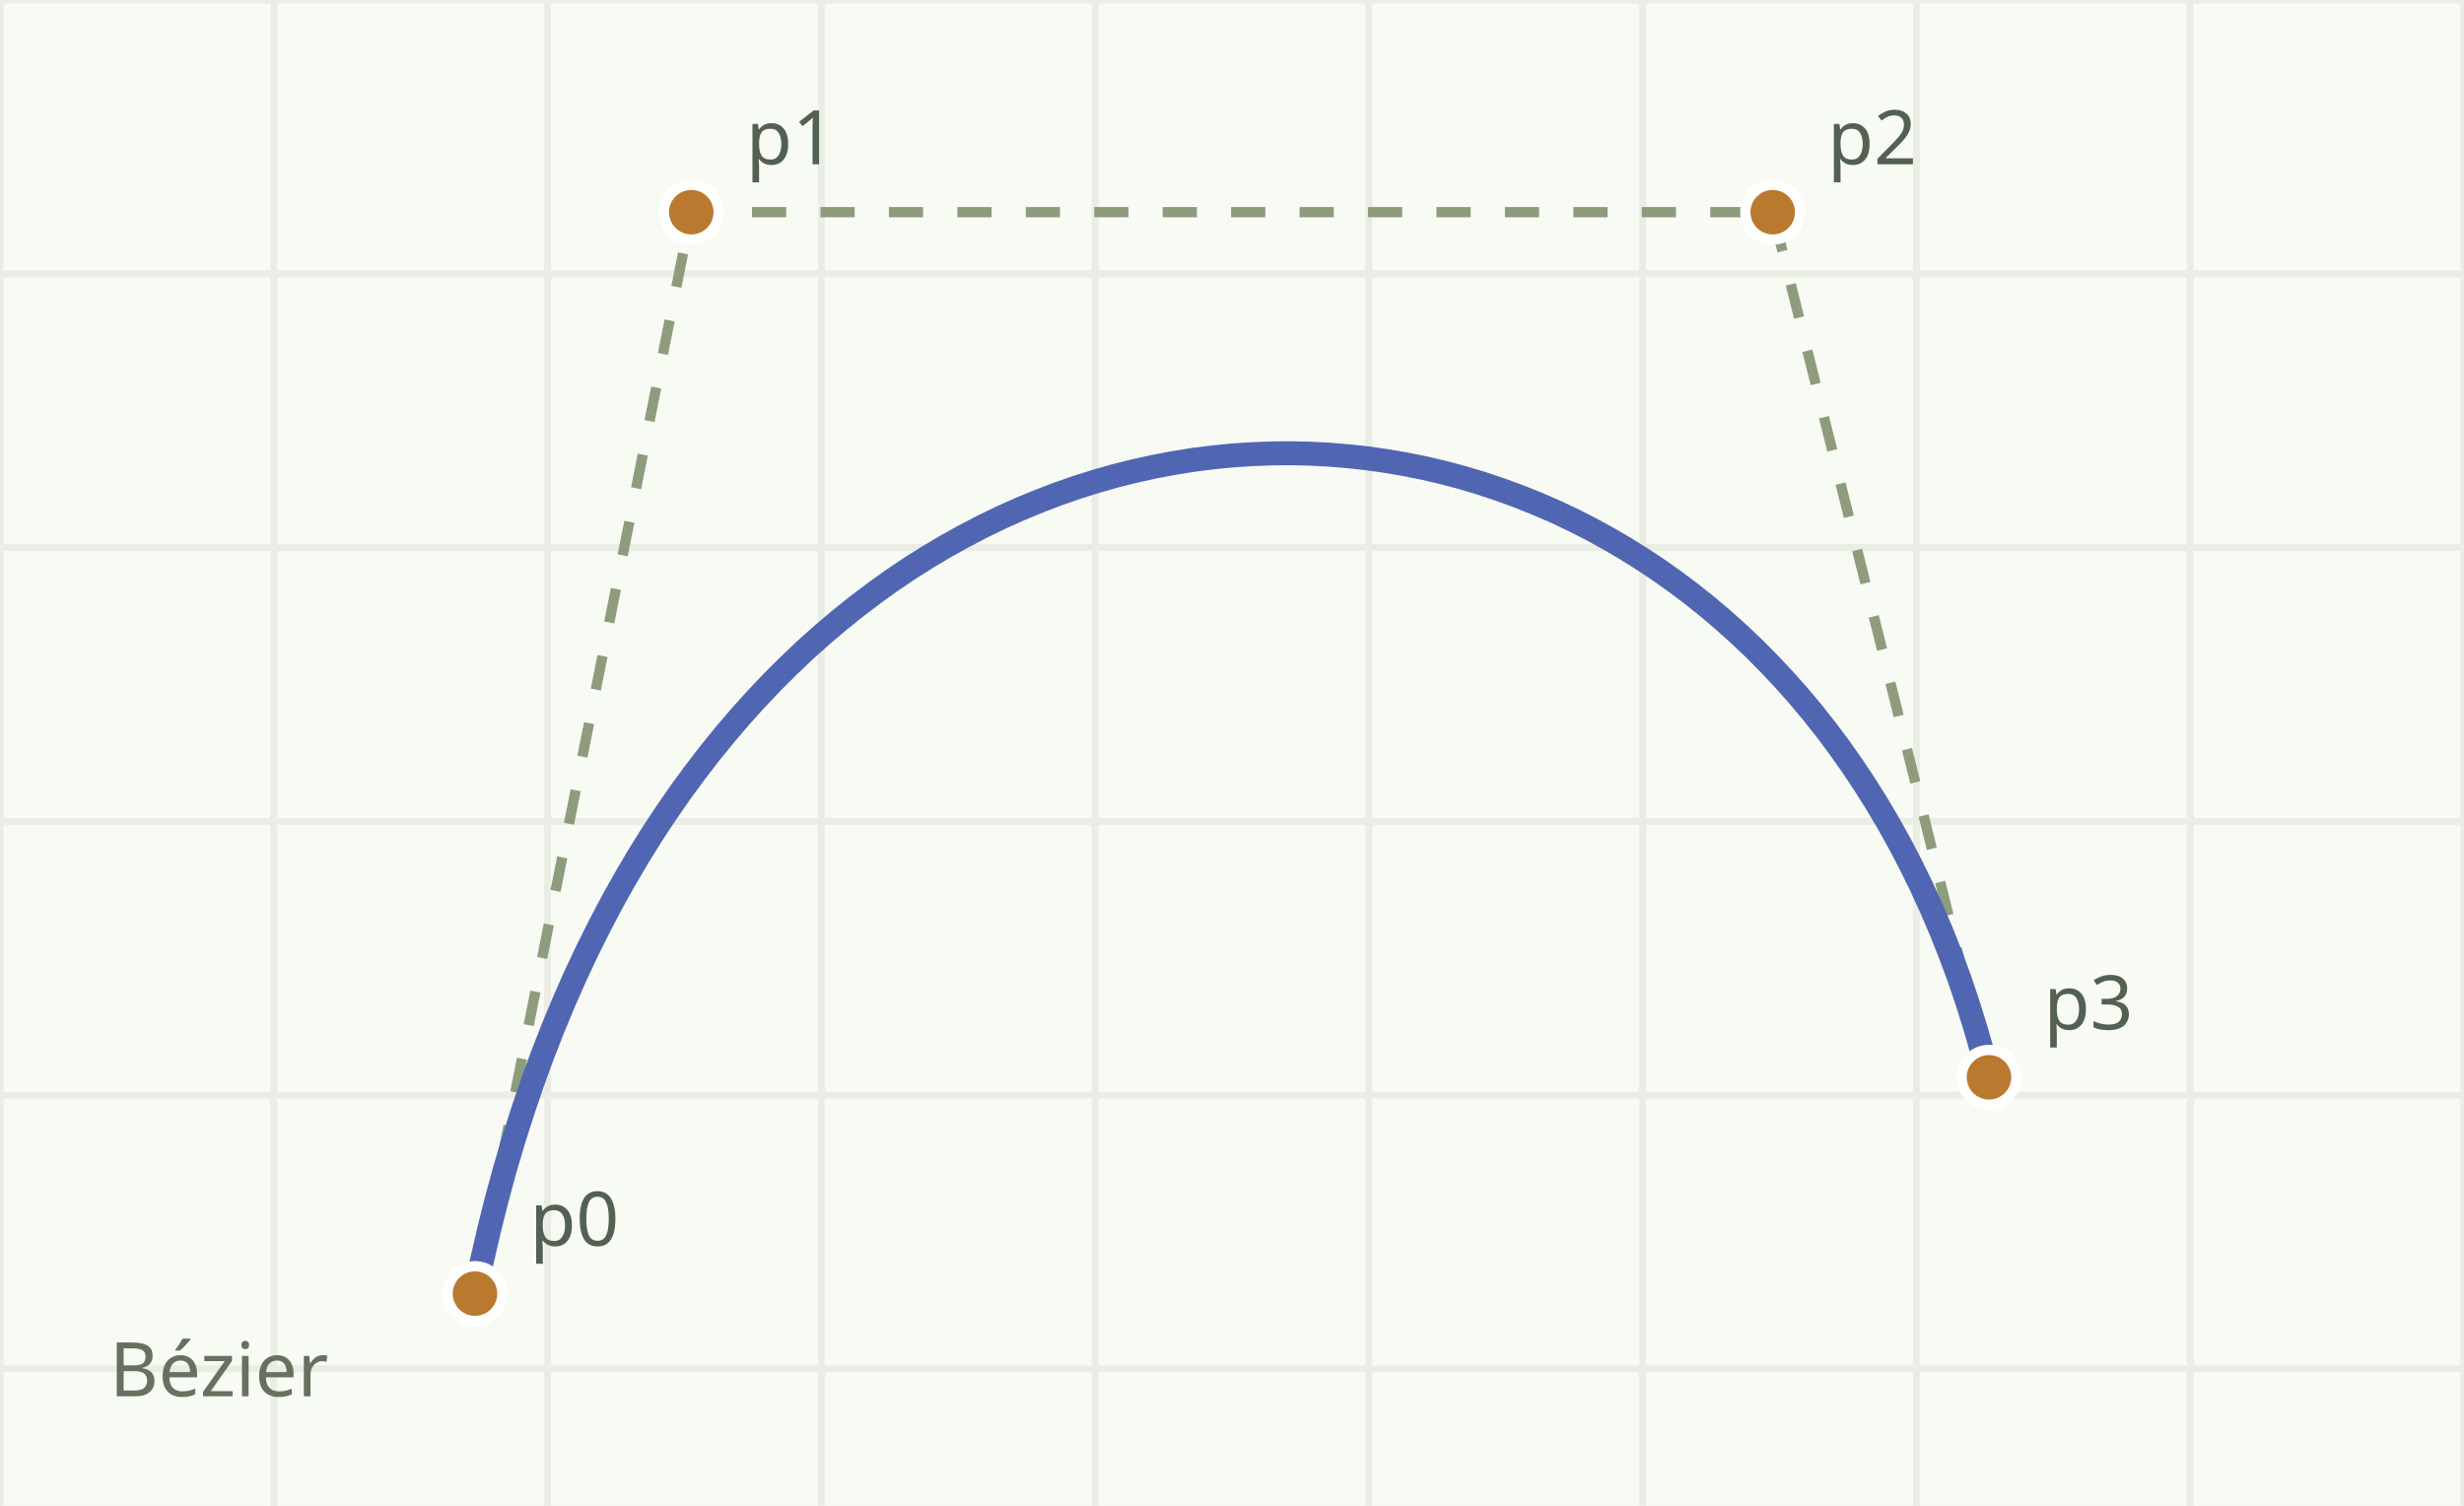
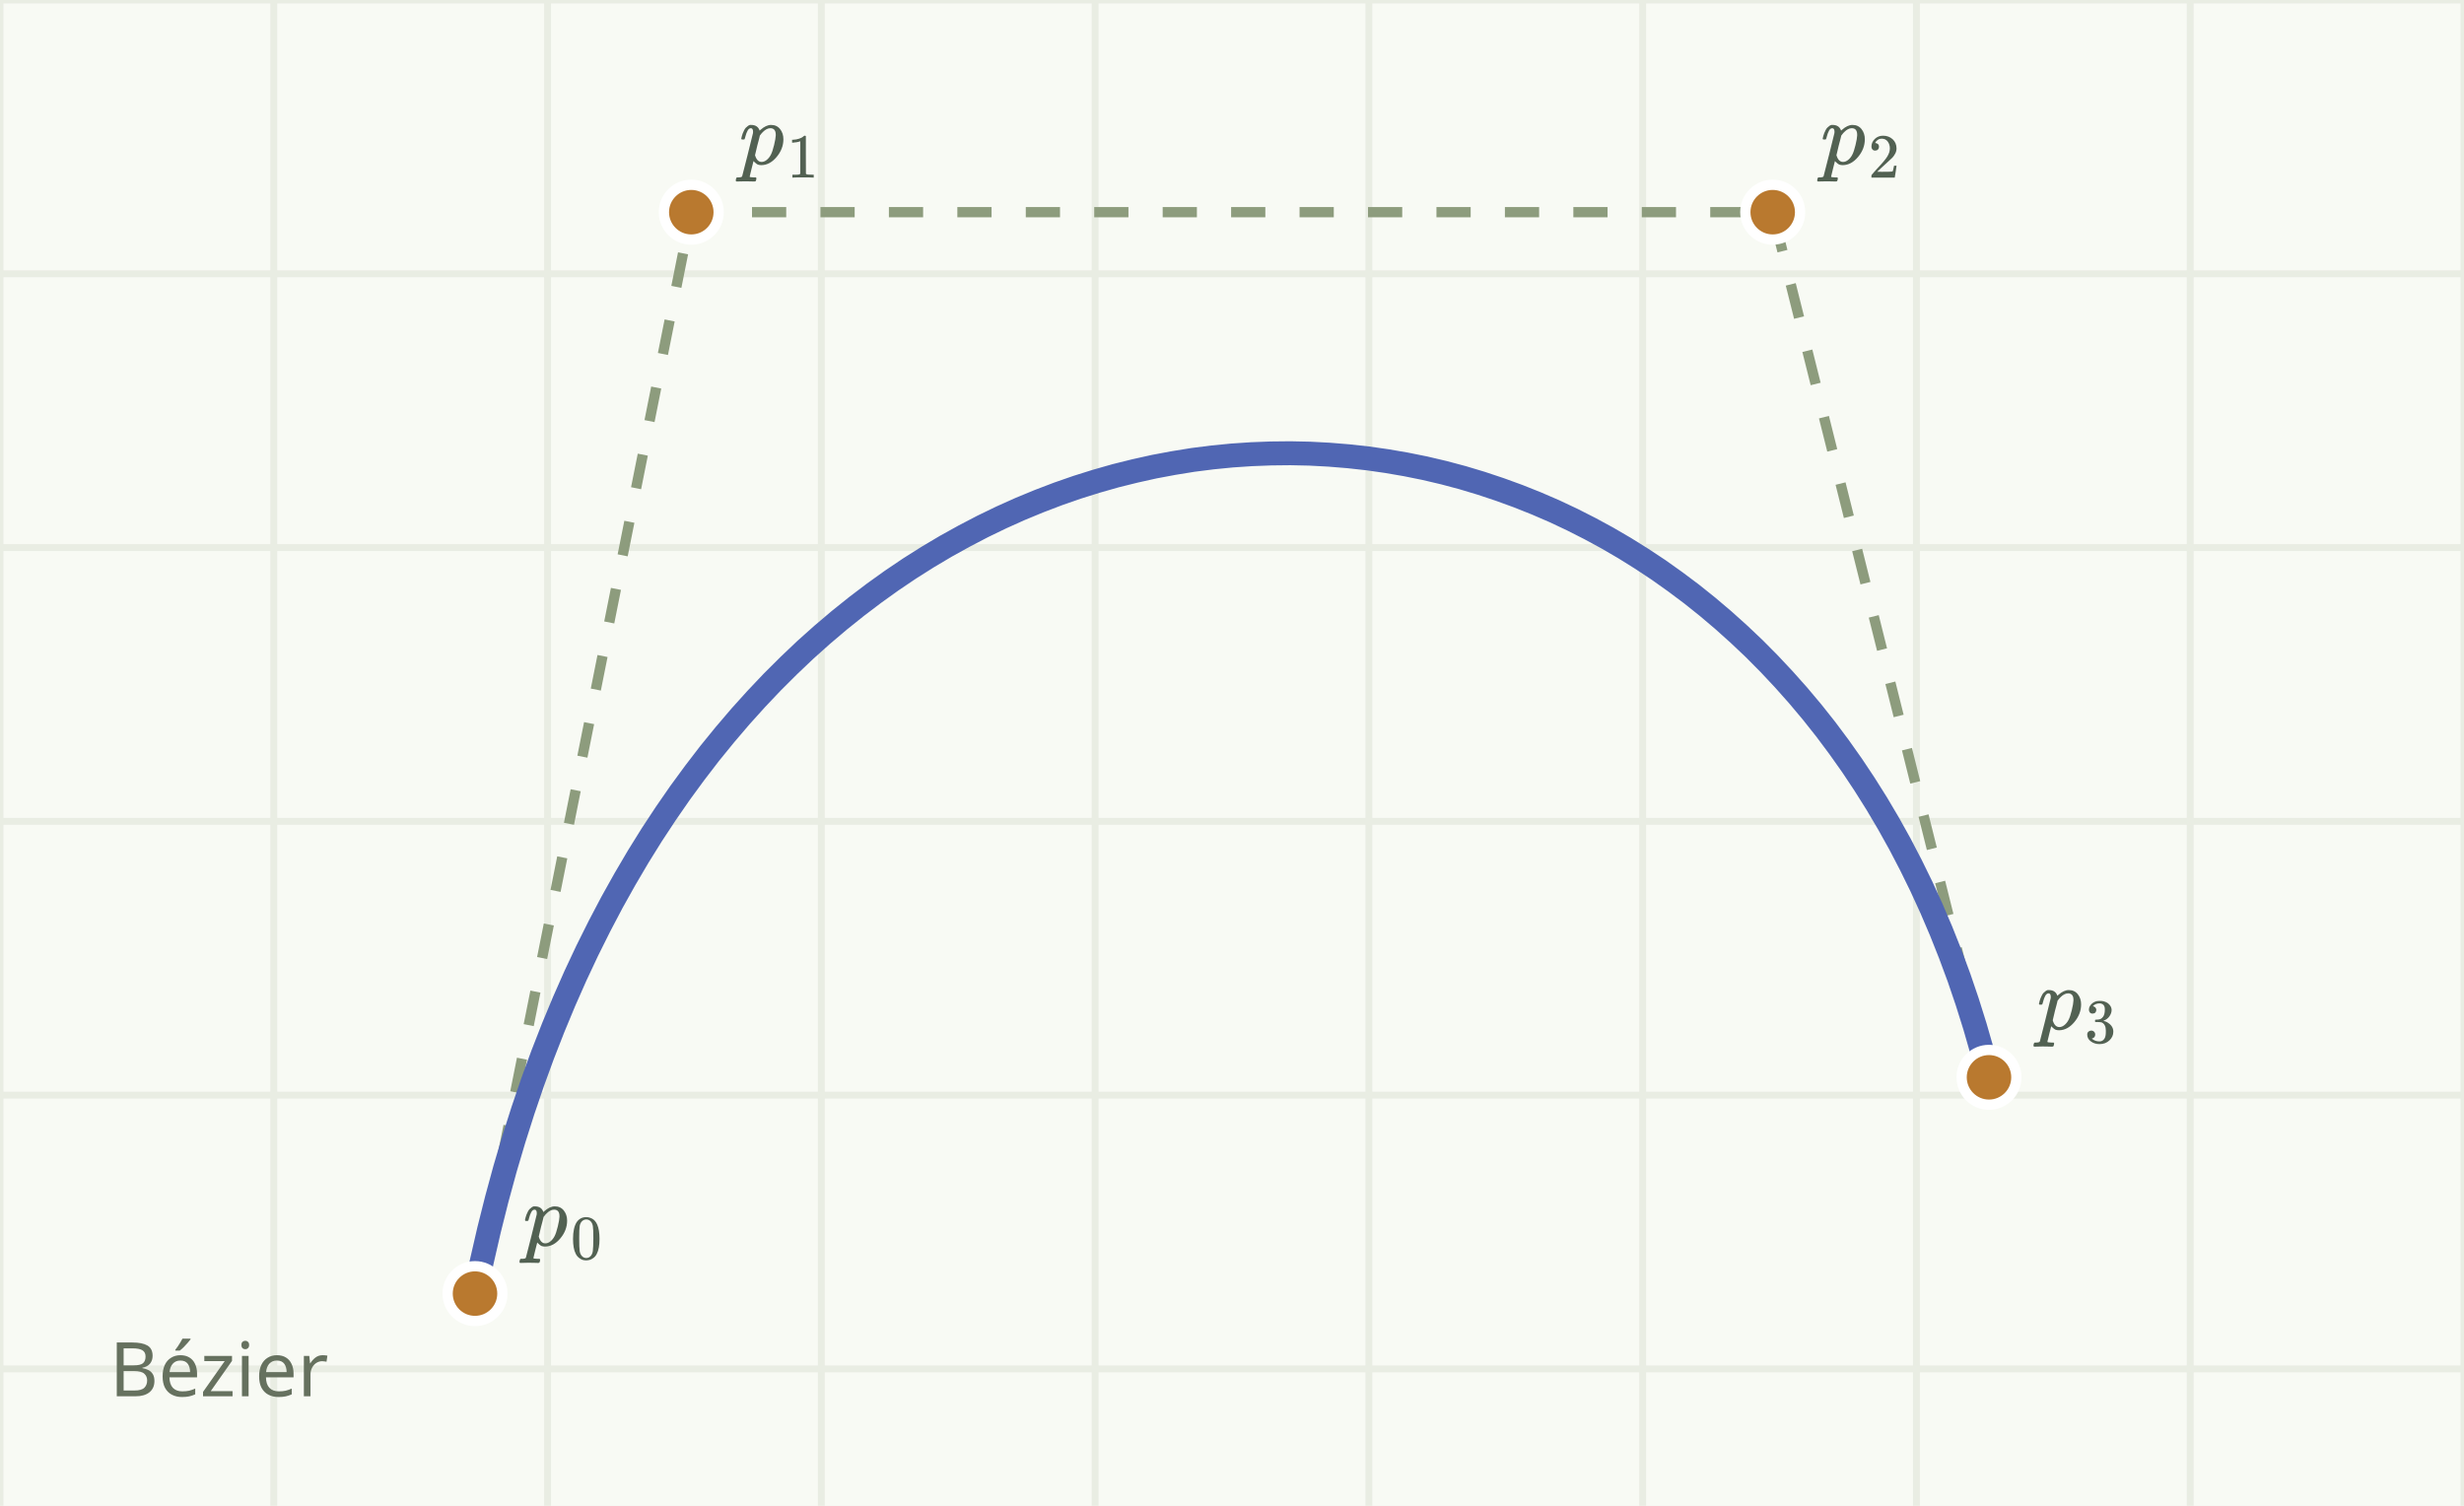
<svg xmlns="http://www.w3.org/2000/svg" viewBox="0 0 360 220" width="360" height="220">
  <rect width="360" height="220" fill="#f8faf4" />
  <path d="M0 0V220" stroke="#e9ede3" />
  <path d="M40 0V220" stroke="#e9ede3" />
  <path d="M80 0V220" stroke="#e9ede3" />
  <path d="M120 0V220" stroke="#e9ede3" />
  <path d="M160 0V220" stroke="#e9ede3" />
  <path d="M200 0V220" stroke="#e9ede3" />
  <path d="M240 0V220" stroke="#e9ede3" />
  <path d="M280 0V220" stroke="#e9ede3" />
  <path d="M320 0V220" stroke="#e9ede3" />
  <path d="M360 0V220" stroke="#e9ede3" />
  <path d="M0 0H360" stroke="#e9ede3" />
  <path d="M0 40H360" stroke="#e9ede3" />
  <path d="M0 80H360" stroke="#e9ede3" />
  <path d="M0 120H360" stroke="#e9ede3" />
  <path d="M0 160H360" stroke="#e9ede3" />
  <path d="M0 200H360" stroke="#e9ede3" />
  <path d="M69.40,189.00 L101.00,31.00 L259.00,31.00 L290.60,157.40" fill="none" stroke="#8d9c7d" stroke-width="1.5" stroke-dasharray="5 5" />
  <path d="M69.40,189.00 L70.39,184.31 L71.45,179.71 L72.58,175.21 L73.78,170.80 L75.06,166.48 L76.40,162.26 L77.81,158.13 L79.28,154.10 L80.82,150.16 L82.42,146.31 L84.08,142.55 L85.80,138.89 L87.58,135.32 L89.41,131.84 L91.30,128.46 L93.24,125.16 L95.23,121.96 L97.28,118.85 L99.37,115.83 L101.51,112.91 L103.69,110.07 L105.92,107.33 L108.19,104.67 L110.50,102.11 L112.85,99.63 L115.24,97.25 L117.66,94.95 L120.12,92.75 L122.62,90.63 L125.14,88.61 L127.70,86.67 L130.28,84.82 L132.89,83.06 L135.53,81.39 L138.19,79.81 L140.88,78.32 L143.58,76.91 L146.31,75.59 L149.05,74.36 L151.81,73.22 L154.59,72.16 L157.38,71.19 L160.18,70.31 L162.99,69.51 L165.81,68.81 L168.64,68.18 L171.47,67.65 L174.31,67.19 L177.16,66.83 L180.00,66.55 L182.84,66.36 L185.69,66.25 L188.53,66.22 L191.36,66.28 L194.19,66.43 L197.01,66.66 L199.82,66.97 L202.62,67.37 L205.41,67.85 L208.19,68.41 L210.95,69.06 L213.69,69.79 L216.42,70.61 L219.12,71.51 L221.81,72.49 L224.47,73.55 L227.11,74.69 L229.72,75.92 L232.30,77.23 L234.86,78.62 L237.38,80.09 L239.88,81.65 L242.34,83.28 L244.76,85.00 L247.15,86.79 L249.50,88.67 L251.81,90.63 L254.08,92.67 L256.31,94.78 L258.49,96.98 L260.63,99.26 L262.72,101.61 L264.77,104.05 L266.76,106.56 L268.70,109.16 L270.59,111.83 L272.42,114.58 L274.20,117.41 L275.92,120.32 L277.58,123.30 L279.18,126.37 L280.72,129.51 L282.19,132.72 L283.60,136.02 L284.94,139.39 L286.22,142.84 L287.42,146.37 L288.55,149.97 L289.61,153.65 L290.60,157.40" fill="none" stroke="#5066b3" stroke-width="3.5" stroke-linecap="round" />
  <circle cx="69.40" cy="189.00" r="4" fill="#b9792f" stroke="white" stroke-width="1.5" />
-   <text x="77.40" y="182.00" font-family="system-ui,sans-serif" font-size="11" fill="#526152">p0</text>
+   <svg x="76.40" y="176.25" width="12.21" height="8.27" viewBox="0 -442 939.6 636" color="#526152" overflow="visible">
+     <g stroke="currentColor" fill="currentColor" stroke-width="0" transform="scale(1,-1)">
+       <g>
+         <g>
+           <g>
+             <path d="M23 287Q24 290 25 295T30 317T40 348T55 381T75 411T101 433T134 442Q209 442 230 378L240 387Q302 442 358 442Q423 442 460 395T497 281Q497 173 421 82T249 -10Q227 -10 210 -4Q199 1 187 11T168 28L161 36Q160 35 139 -51T118 -138Q118 -144 126 -145T163 -148H188Q194 -155 194 -157T191 -175Q188 -187 185 -190T172 -194Q170 -194 161 -194T127 -193T65 -192Q-5 -192 -24 -194H-32Q-39 -187 -39 -183Q-37 -156 -26 -148H-6Q28 -147 33 -136Q36 -130 94 103T155 350Q156 355 156 364Q156 405 131 405Q109 405 94 377T71 316T59 280Q57 278 43 278H29Q23 284 23 287ZM178 102Q200 26 252 26Q282 26 310 49T356 107Q374 141 392 215T411 325V331Q411 405 350 405Q339 405 328 402T306 393T286 380T269 365T254 350T243 336T235 326L232 322Q232 321 229 308T218 264T204 212Q178 106 178 102Z" />
+           </g>
+           <g transform="translate(536,-150) scale(0.707)">
+             <g>
+               <path d="M96 585Q152 666 249 666Q297 666 345 640T423 548Q460 465 460 320Q460 165 417 83Q397 41 362 16T301 -15T250 -22Q224 -22 198 -16T137 16T82 83Q39 165 39 320Q39 494 96 585ZM321 597Q291 629 250 629Q208 629 178 597Q153 571 145 525T137 333Q137 175 145 125T181 46Q209 16 250 16Q290 16 318 46Q347 76 354 130T362 333Q362 478 354 524T321 597Z" />
+             </g>
+           </g>
+         </g>
+       </g>
+     </g>
+   </svg>
  <circle cx="101.00" cy="31.00" r="4" fill="#b9792f" stroke="white" stroke-width="1.5" />
-   <text x="109.00" y="24.00" font-family="system-ui,sans-serif" font-size="11" fill="#526152">p1</text>
+   <svg x="108.00" y="18.25" width="12.21" height="8.27" viewBox="0 -442 939.6 636" color="#526152" overflow="visible">
+     <g stroke="currentColor" fill="currentColor" stroke-width="0" transform="scale(1,-1)">
+       <g>
+         <g>
+           <g>
+             <path d="M23 287Q24 290 25 295T30 317T40 348T55 381T75 411T101 433T134 442Q209 442 230 378L240 387Q302 442 358 442Q423 442 460 395T497 281Q497 173 421 82T249 -10Q227 -10 210 -4Q199 1 187 11T168 28L161 36Q160 35 139 -51T118 -138Q118 -144 126 -145T163 -148H188Q194 -155 194 -157T191 -175Q188 -187 185 -190T172 -194Q170 -194 161 -194T127 -193T65 -192Q-5 -192 -24 -194H-32Q-39 -187 -39 -183Q-37 -156 -26 -148H-6Q28 -147 33 -136Q36 -130 94 103T155 350Q156 355 156 364Q156 405 131 405Q109 405 94 377T71 316T59 280Q57 278 43 278H29Q23 284 23 287ZM178 102Q200 26 252 26Q282 26 310 49T356 107Q374 141 392 215T411 325V331Q411 405 350 405Q339 405 328 402T306 393T286 380T269 365T254 350T243 336T235 326L232 322Q232 321 229 308T218 264T204 212Q178 106 178 102Z" />
+           </g>
+           <g transform="translate(536,-150) scale(0.707)">
+             <g>
+               <path d="M213 578L200 573Q186 568 160 563T102 556H83V602H102Q149 604 189 617T245 641T273 663Q275 666 285 666Q294 666 302 660V361L303 61Q310 54 315 52T339 48T401 46H427V0H416Q395 3 257 3Q121 3 100 0H88V46H114Q136 46 152 46T177 47T193 50T201 52T207 57T213 61V578Z" />
+             </g>
+           </g>
+         </g>
+       </g>
+     </g>
+   </svg>
  <circle cx="259.00" cy="31.00" r="4" fill="#b9792f" stroke="white" stroke-width="1.5" />
-   <text x="267.00" y="24.00" font-family="system-ui,sans-serif" font-size="11" fill="#526152">p2</text>
+   <svg x="266.00" y="18.25" width="12.21" height="8.27" viewBox="0 -442 939.6 636" color="#526152" overflow="visible">
+     <g stroke="currentColor" fill="currentColor" stroke-width="0" transform="scale(1,-1)">
+       <g>
+         <g>
+           <g>
+             <path d="M23 287Q24 290 25 295T30 317T40 348T55 381T75 411T101 433T134 442Q209 442 230 378L240 387Q302 442 358 442Q423 442 460 395T497 281Q497 173 421 82T249 -10Q227 -10 210 -4Q199 1 187 11T168 28L161 36Q160 35 139 -51T118 -138Q118 -144 126 -145T163 -148H188Q194 -155 194 -157T191 -175Q188 -187 185 -190T172 -194Q170 -194 161 -194T127 -193T65 -192Q-5 -192 -24 -194H-32Q-39 -187 -39 -183Q-37 -156 -26 -148H-6Q28 -147 33 -136Q36 -130 94 103T155 350Q156 355 156 364Q156 405 131 405Q109 405 94 377T71 316T59 280Q57 278 43 278H29Q23 284 23 287ZM178 102Q200 26 252 26Q282 26 310 49T356 107Q374 141 392 215T411 325V331Q411 405 350 405Q339 405 328 402T306 393T286 380T269 365T254 350T243 336T235 326L232 322Q232 321 229 308T218 264T204 212Q178 106 178 102Z" />
+           </g>
+           <g transform="translate(536,-150) scale(0.707)">
+             <g>
+               <path d="M109 429Q82 429 66 447T50 491Q50 562 103 614T235 666Q326 666 387 610T449 465Q449 422 429 383T381 315T301 241Q265 210 201 149L142 93L218 92Q375 92 385 97Q392 99 409 186V189H449V186Q448 183 436 95T421 3V0H50V19V31Q50 38 56 46T86 81Q115 113 136 137Q145 147 170 174T204 211T233 244T261 278T284 308T305 340T320 369T333 401T340 431T343 464Q343 527 309 573T212 619Q179 619 154 602T119 569T109 550Q109 549 114 549Q132 549 151 535T170 489Q170 464 154 447T109 429Z" />
+             </g>
+           </g>
+         </g>
+       </g>
+     </g>
+   </svg>
  <circle cx="290.60" cy="157.40" r="4" fill="#b9792f" stroke="white" stroke-width="1.5" />
-   <text x="298.60" y="150.40" font-family="system-ui,sans-serif" font-size="11" fill="#526152">p3</text>
+   <svg x="297.60" y="144.65" width="12.21" height="8.27" viewBox="0 -442 939.6 636" color="#526152" overflow="visible">
+     <g stroke="currentColor" fill="currentColor" stroke-width="0" transform="scale(1,-1)">
+       <g>
+         <g>
+           <g>
+             <path d="M23 287Q24 290 25 295T30 317T40 348T55 381T75 411T101 433T134 442Q209 442 230 378L240 387Q302 442 358 442Q423 442 460 395T497 281Q497 173 421 82T249 -10Q227 -10 210 -4Q199 1 187 11T168 28L161 36Q160 35 139 -51T118 -138Q118 -144 126 -145T163 -148H188Q194 -155 194 -157T191 -175Q188 -187 185 -190T172 -194Q170 -194 161 -194T127 -193T65 -192Q-5 -192 -24 -194H-32Q-39 -187 -39 -183Q-37 -156 -26 -148H-6Q28 -147 33 -136Q36 -130 94 103T155 350Q156 355 156 364Q156 405 131 405Q109 405 94 377T71 316T59 280Q57 278 43 278H29Q23 284 23 287ZM178 102Q200 26 252 26Q282 26 310 49T356 107Q374 141 392 215T411 325V331Q411 405 350 405Q339 405 328 402T306 393T286 380T269 365T254 350T243 336T235 326L232 322Q232 321 229 308T218 264T204 212Q178 106 178 102Z" />
+           </g>
+           <g transform="translate(536,-150) scale(0.707)">
+             <g>
+               <path d="M127 463Q100 463 85 480T69 524Q69 579 117 622T233 665Q268 665 277 664Q351 652 390 611T430 522Q430 470 396 421T302 350L299 348Q299 347 308 345T337 336T375 315Q457 262 457 175Q457 96 395 37T238 -22Q158 -22 100 21T42 130Q42 158 60 175T105 193Q133 193 151 175T169 130Q169 119 166 110T159 94T148 82T136 74T126 70T118 67L114 66Q165 21 238 21Q293 21 321 74Q338 107 338 175V195Q338 290 274 322Q259 328 213 329L171 330L168 332Q166 335 166 348Q166 366 174 366Q202 366 232 371Q266 376 294 413T322 525V533Q322 590 287 612Q265 626 240 626Q208 626 181 615T143 592T132 580H135Q138 579 143 578T153 573T165 566T175 555T183 540T186 520Q186 498 172 481T127 463Z" />
+             </g>
+           </g>
+         </g>
+       </g>
+     </g>
+   </svg>
  <text x="16" y="204" font-family="system-ui,sans-serif" font-size="11" fill="#66715f">Bézier</text>
</svg>
